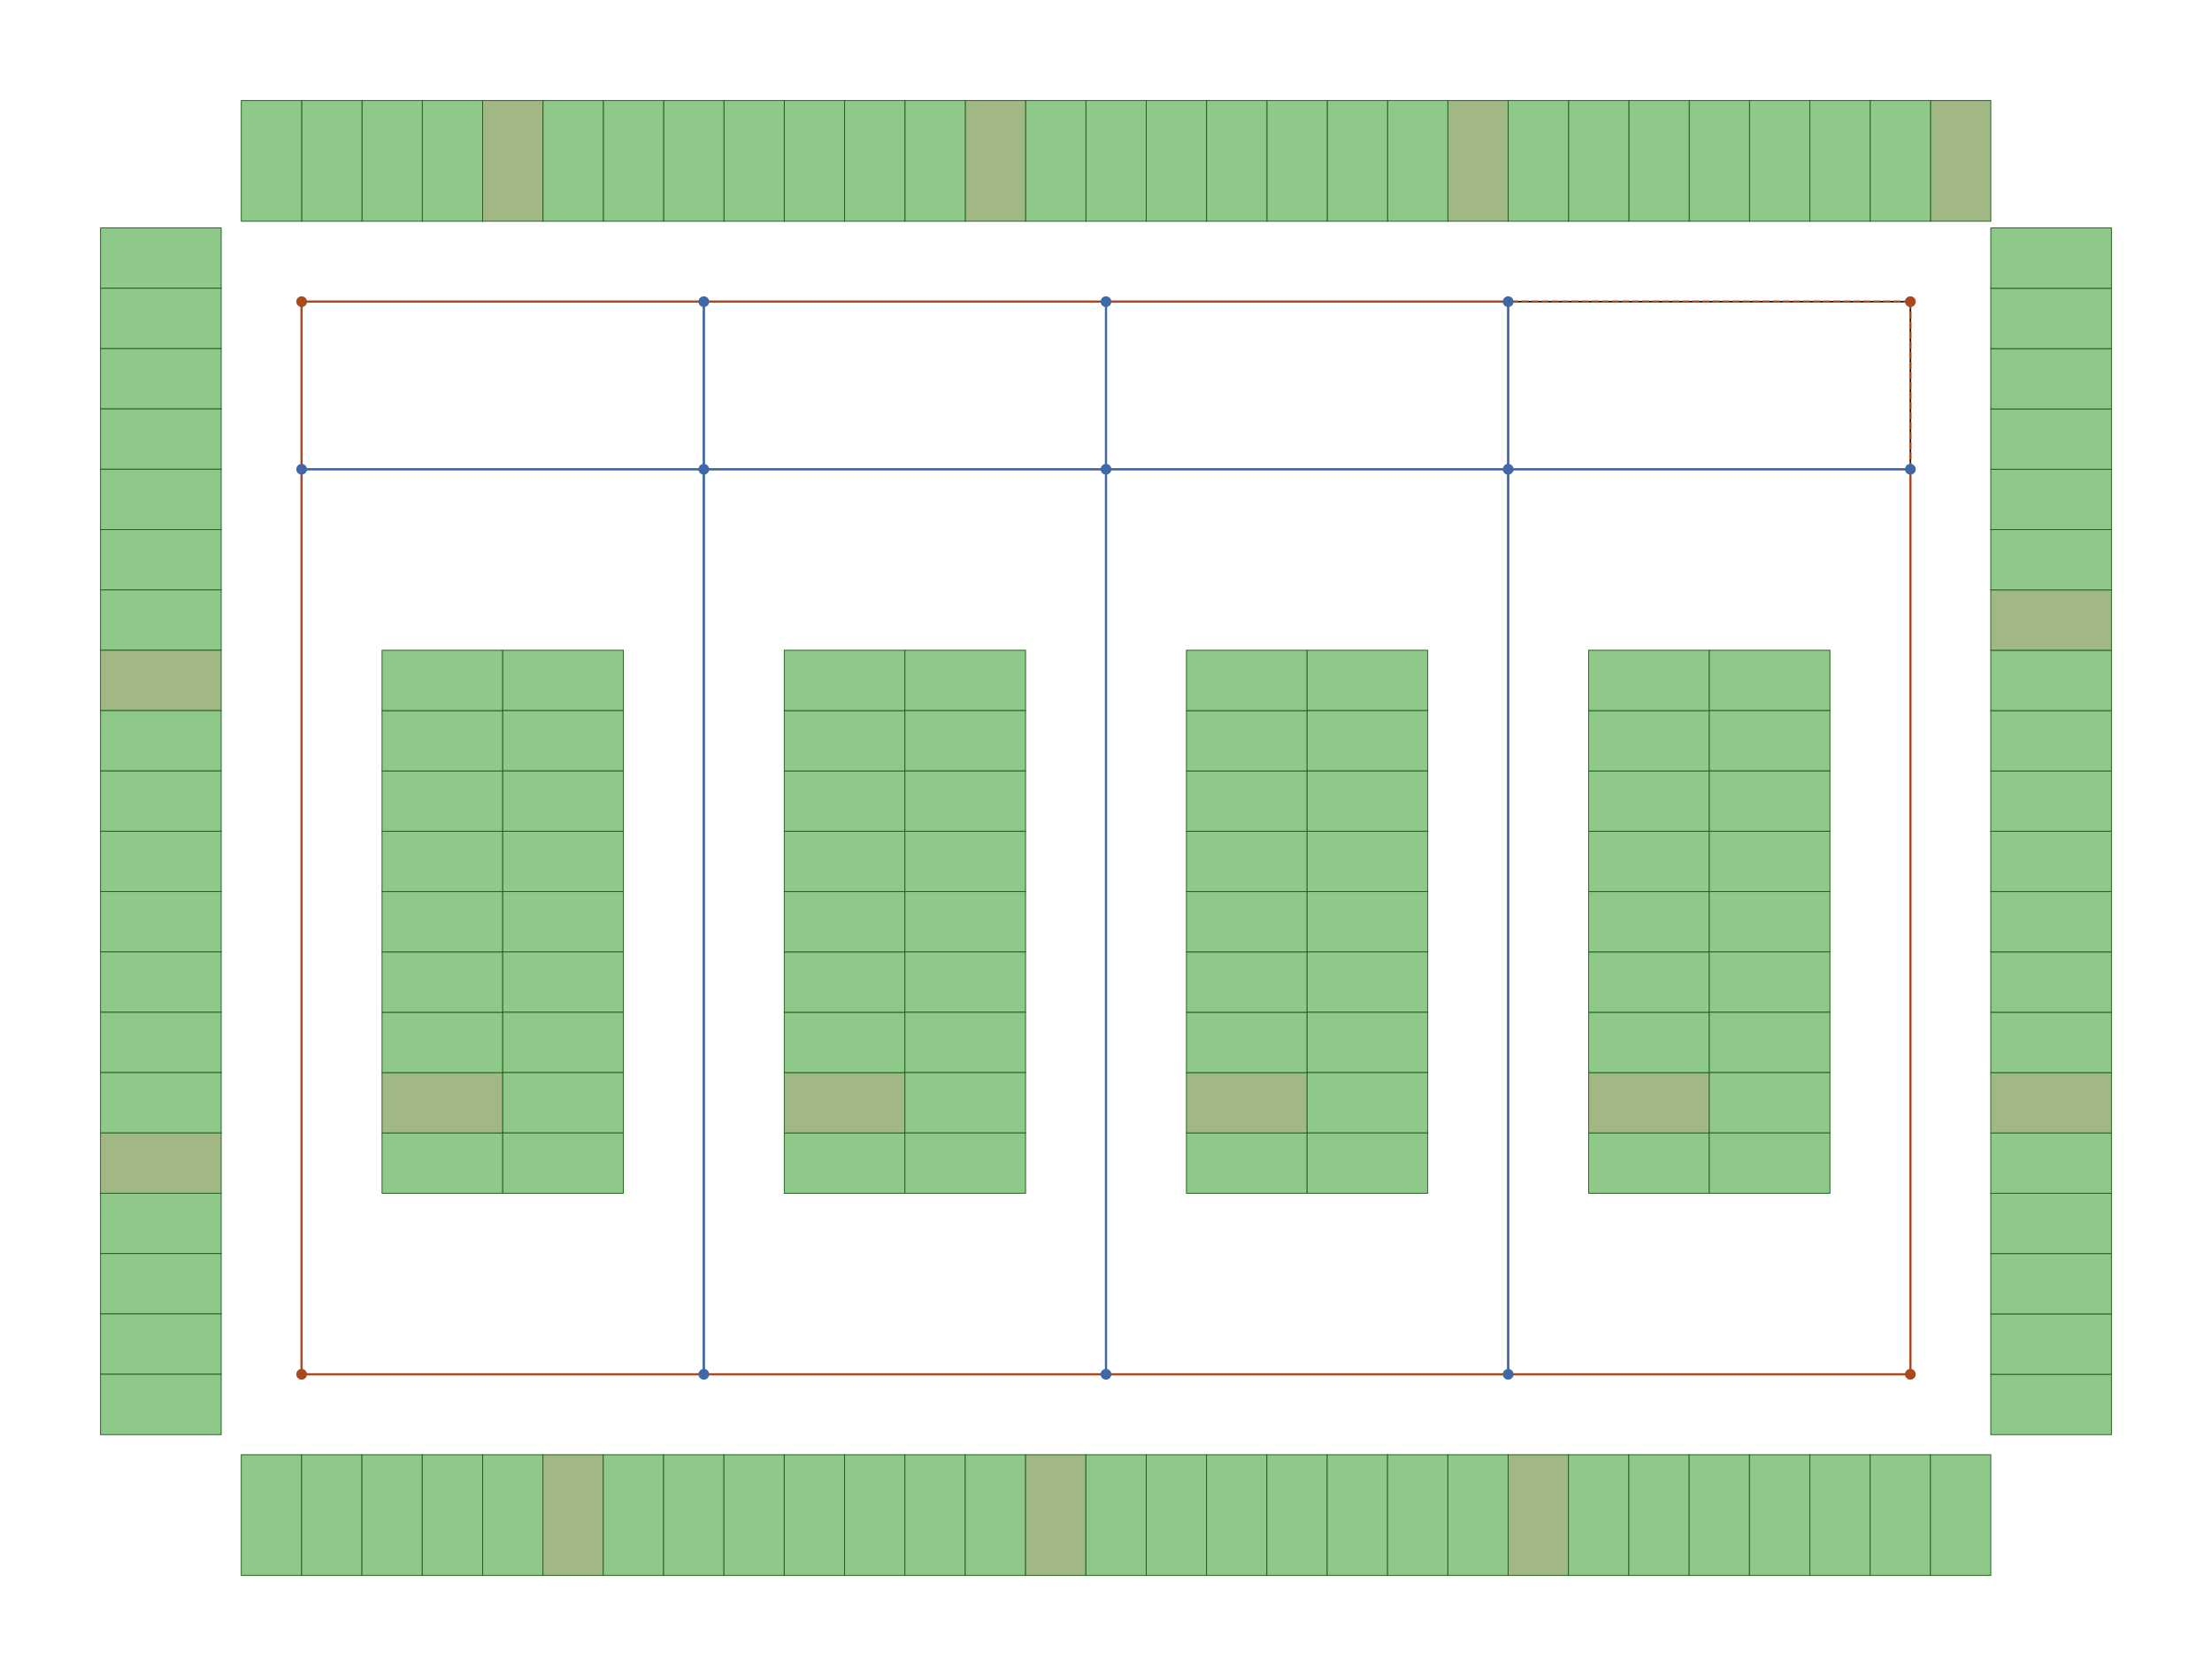
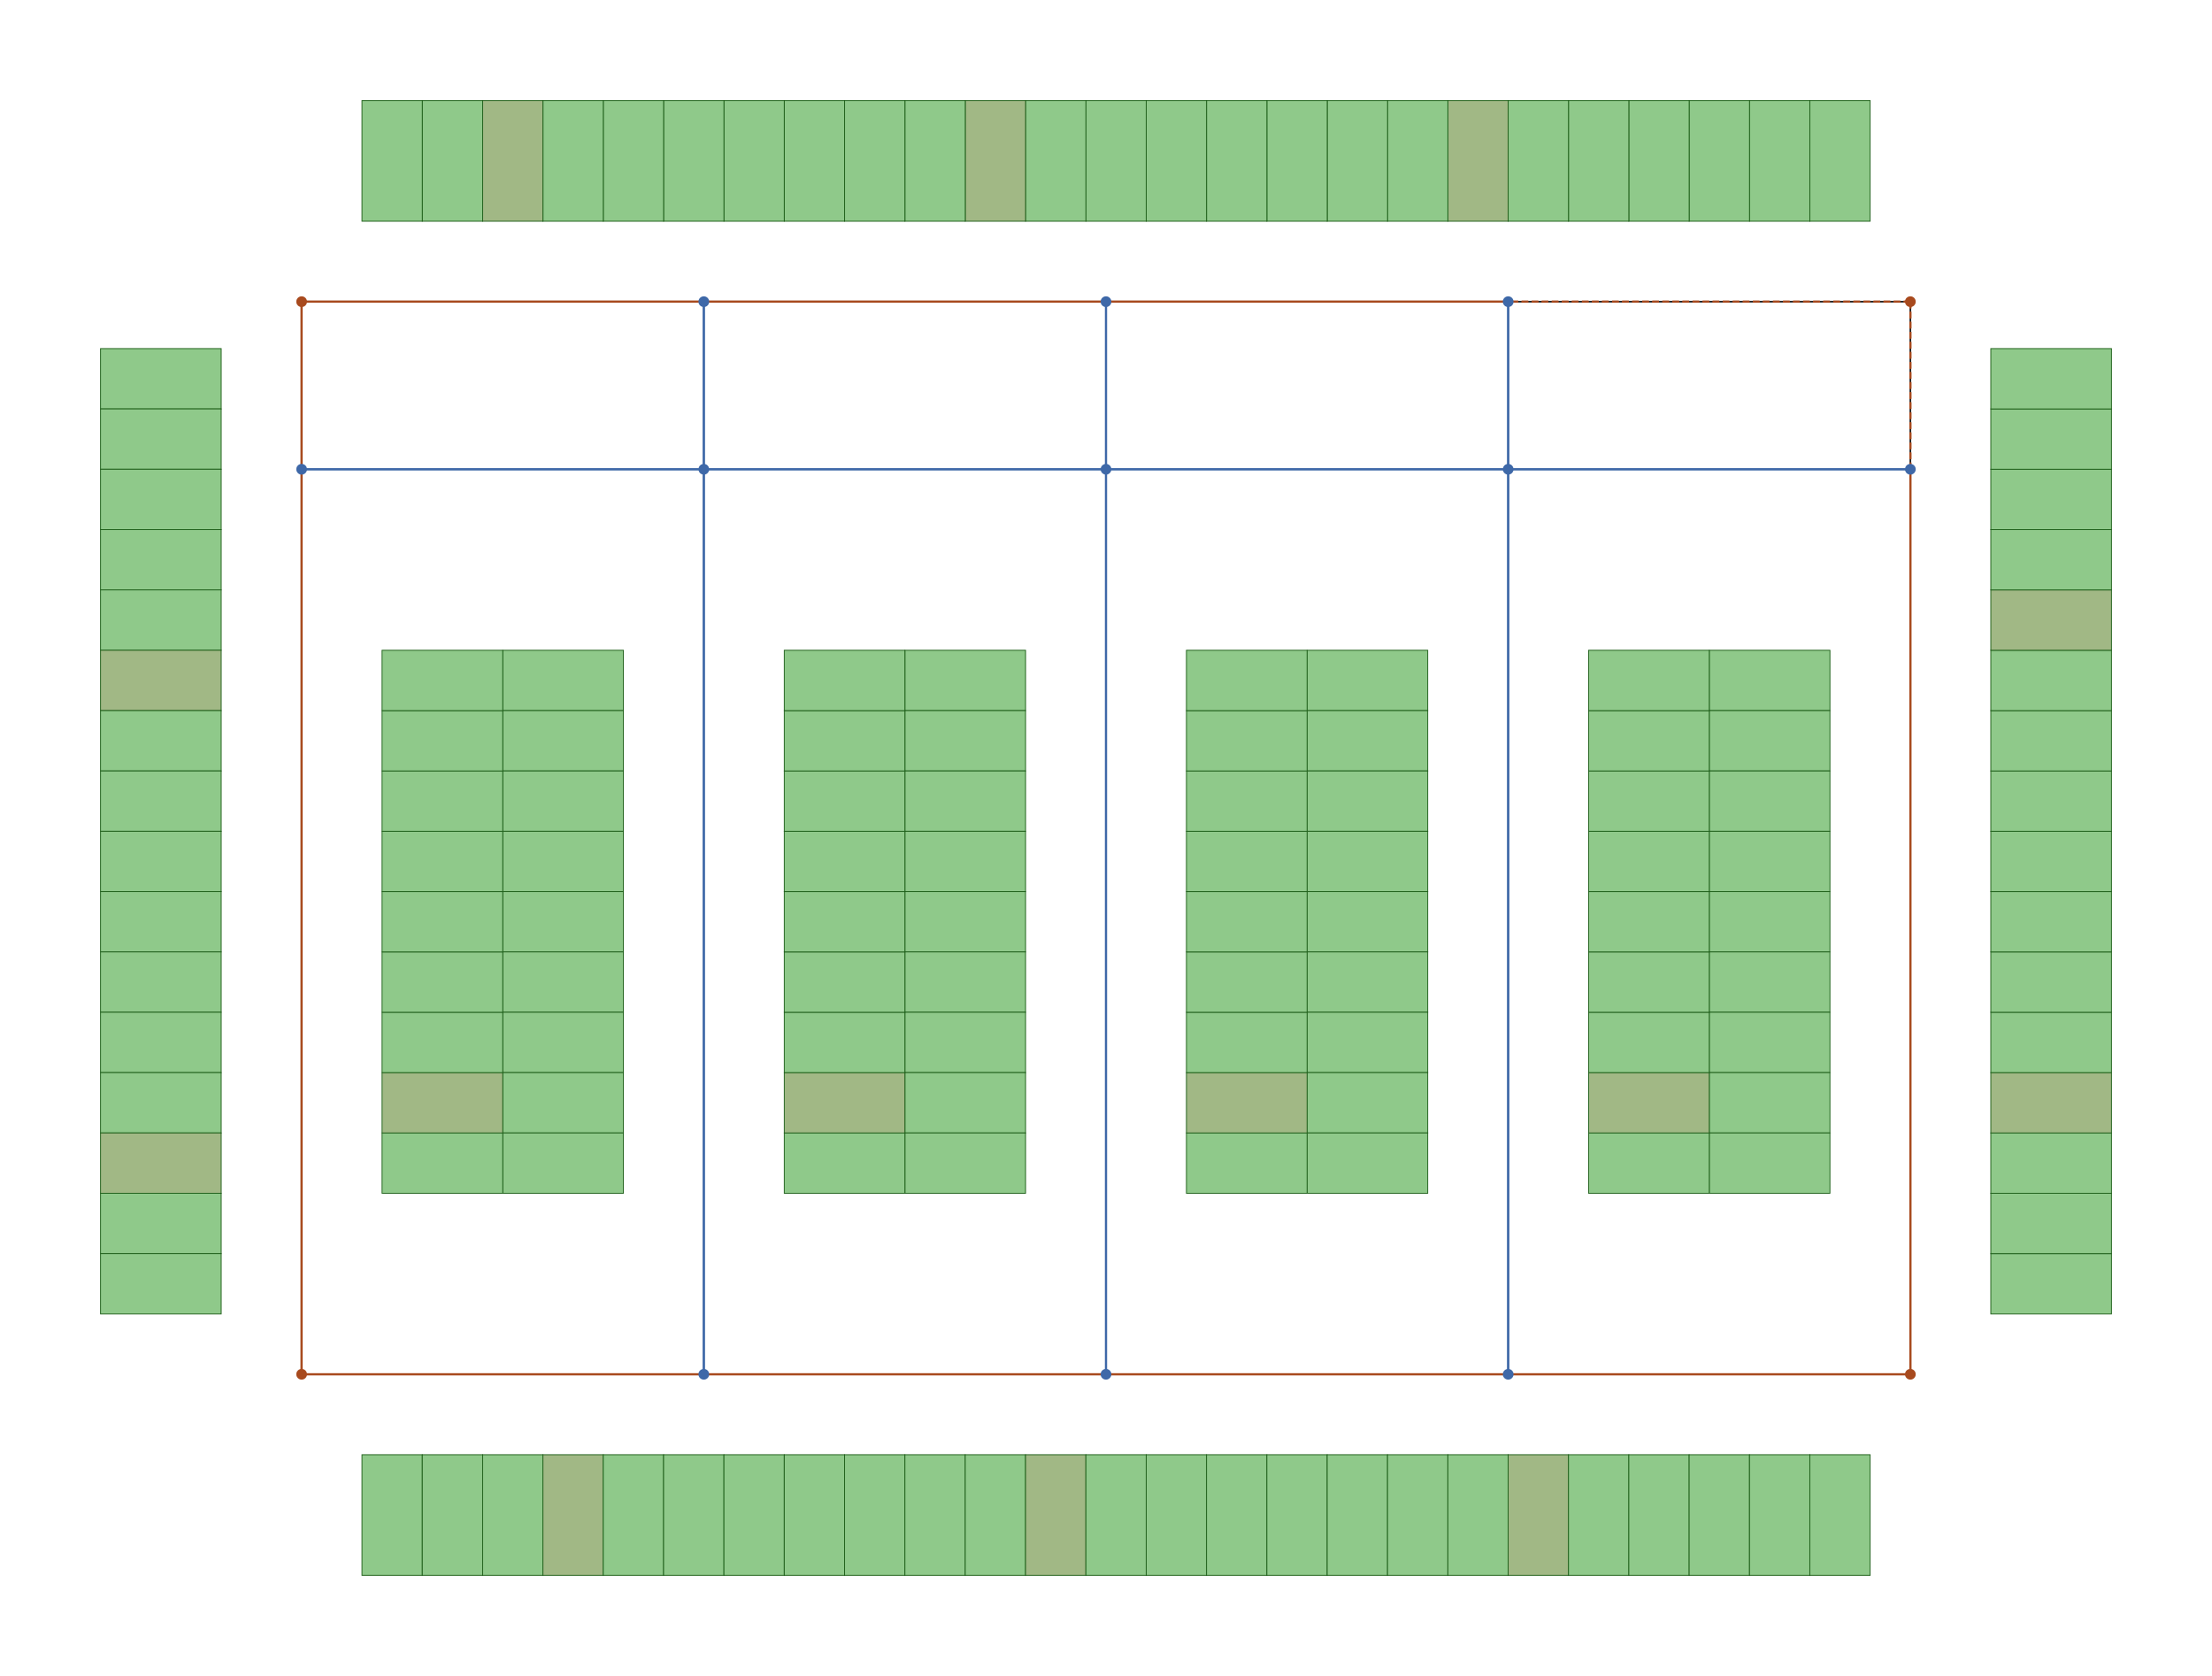
<svg xmlns="http://www.w3.org/2000/svg" width="660" height="500" viewBox="-45 -45 330 250" preserveAspectRatio="xMidYMid meet">
  <style>polygon,line{vector-effect:non-scaling-stroke}</style>
  <g transform="translate(0,160) scale(1,-1)">
    <g id="boundary" fill="none" stroke="#222" stroke-width="0.5">
      <polygon points="0,0 240,0 240,160 0,160" />
    </g>
    <g id="stalls" stroke="#1f5f1a" stroke-width="0.25">
-       <polygon points="-9,-30 0,-30 0,-12 -9,-12" fill="#8fc98a" />
-       <polygon points="0,-30 9,-30 9,-12 0,-12" fill="#8fc98a" />
      <polygon points="9,-30 18,-30 18,-12 9,-12" fill="#8fc98a" />
      <polygon points="18,-30 27,-30 27,-12 18,-12" fill="#8fc98a" />
      <polygon points="27,-30 36,-30 36,-12 27,-12" fill="#8fc98a" />
      <polygon points="36,-30 45,-30 45,-12 36,-12" fill="#a1b885" />
      <polygon points="45,-30 54,-30 54,-12 45,-12" fill="#8fc98a" />
      <polygon points="54,-30 63,-30 63,-12 54,-12" fill="#8fc98a" />
      <polygon points="63,-30 72,-30 72,-12 63,-12" fill="#8fc98a" />
      <polygon points="72,-30 81,-30 81,-12 72,-12" fill="#8fc98a" />
      <polygon points="81,-30 90,-30 90,-12 81,-12" fill="#8fc98a" />
      <polygon points="90,-30 99,-30 99,-12 90,-12" fill="#8fc98a" />
      <polygon points="99,-30 108,-30 108,-12 99,-12" fill="#8fc98a" />
      <polygon points="108,-30 117,-30 117,-12 108,-12" fill="#a1b885" />
      <polygon points="117,-30 126,-30 126,-12 117,-12" fill="#8fc98a" />
      <polygon points="126,-30 135,-30 135,-12 126,-12" fill="#8fc98a" />
      <polygon points="135,-30 144,-30 144,-12 135,-12" fill="#8fc98a" />
      <polygon points="144,-30 153,-30 153,-12 144,-12" fill="#8fc98a" />
      <polygon points="153,-30 162,-30 162,-12 153,-12" fill="#8fc98a" />
      <polygon points="162,-30 171,-30 171,-12 162,-12" fill="#8fc98a" />
      <polygon points="171,-30 180,-30 180,-12 171,-12" fill="#8fc98a" />
      <polygon points="180,-30 189,-30 189,-12 180,-12" fill="#a1b885" />
      <polygon points="189,-30 198,-30 198,-12 189,-12" fill="#8fc98a" />
      <polygon points="198,-30 207,-30 207,-12 198,-12" fill="#8fc98a" />
      <polygon points="207,-30 216,-30 216,-12 207,-12" fill="#8fc98a" />
      <polygon points="216,-30 225,-30 225,-12 216,-12" fill="#8fc98a" />
      <polygon points="225,-30 234,-30 234,-12 225,-12" fill="#8fc98a" />
-       <polygon points="234,-30 243,-30 243,-12 234,-12" fill="#8fc98a" />
-       <polygon points="243,-30 252,-30 252,-12 243,-12" fill="#8fc98a" />
-       <polygon points="252,190 243,190 243,172 252,172" fill="#a1b885" />
-       <polygon points="243,190 234,190 234,172 243,172" fill="#8fc98a" />
      <polygon points="234,190 225,190 225,172 234,172" fill="#8fc98a" />
      <polygon points="225,190 216,190 216,172 225,172" fill="#8fc98a" />
      <polygon points="216,190 207,190 207,172 216,172" fill="#8fc98a" />
      <polygon points="207,190 198,190 198,172 207,172" fill="#8fc98a" />
      <polygon points="198,190 189,190 189,172 198,172" fill="#8fc98a" />
      <polygon points="189,190 180,190 180,172 189,172" fill="#8fc98a" />
      <polygon points="180,190 171,190 171,172 180,172" fill="#a1b885" />
      <polygon points="171,190 162,190 162,172 171,172" fill="#8fc98a" />
      <polygon points="162,190 153,190 153,172 162,172" fill="#8fc98a" />
      <polygon points="153,190 144,190 144,172 153,172" fill="#8fc98a" />
      <polygon points="144,190 135,190 135,172 144,172" fill="#8fc98a" />
      <polygon points="135,190 126,190 126,172 135,172" fill="#8fc98a" />
      <polygon points="126,190 117,190 117,172 126,172" fill="#8fc98a" />
      <polygon points="117,190 108,190 108,172 117,172" fill="#8fc98a" />
      <polygon points="108,190 99,190 99,172 108,172" fill="#a1b885" />
      <polygon points="99,190 90,190 90,172 99,172" fill="#8fc98a" />
      <polygon points="90,190 81,190 81,172 90,172" fill="#8fc98a" />
      <polygon points="81,190 72,190 72,172 81,172" fill="#8fc98a" />
      <polygon points="72,190 63,190 63,172 72,172" fill="#8fc98a" />
      <polygon points="63,190 54,190 54,172 63,172" fill="#8fc98a" />
      <polygon points="54,190 45,190 45,172 54,172" fill="#8fc98a" />
      <polygon points="45,190 36,190 36,172 45,172" fill="#8fc98a" />
      <polygon points="36,190 27,190 27,172 36,172" fill="#a1b885" />
      <polygon points="27,190 18,190 18,172 27,172" fill="#8fc98a" />
      <polygon points="18,190 9,190 9,172 18,172" fill="#8fc98a" />
-       <polygon points="9,190 0,190 0,172 9,172" fill="#8fc98a" />
-       <polygon points="0,190 -9,190 -9,172 0,172" fill="#8fc98a" />
-       <polygon points="-30,171 -30,162 -12,162 -12,171" fill="#8fc98a" />
-       <polygon points="-30,162 -30,153 -12,153 -12,162" fill="#8fc98a" />
+       <polygon points="270,9 270,18 252,18 252,9" fill="#8fc98a" />
+       <polygon points="270,18 270,27 252,27 252,18" fill="#8fc98a" />
+       <polygon points="270,27 270,36 252,36 252,27" fill="#8fc98a" />
+       <polygon points="270,36 270,45 252,45 252,36" fill="#a1b885" />
+       <polygon points="270,45 270,54 252,54 252,45" fill="#8fc98a" />
+       <polygon points="270,54 270,63 252,63 252,54" fill="#8fc98a" />
+       <polygon points="270,63 270,72 252,72 252,63" fill="#8fc98a" />
+       <polygon points="270,72 270,81 252,81 252,72" fill="#8fc98a" />
+       <polygon points="270,81 270,90 252,90 252,81" fill="#8fc98a" />
+       <polygon points="270,90 270,99 252,99 252,90" fill="#8fc98a" />
+       <polygon points="270,99 270,108 252,108 252,99" fill="#8fc98a" />
+       <polygon points="270,108 270,117 252,117 252,108" fill="#a1b885" />
+       <polygon points="270,117 270,126 252,126 252,117" fill="#8fc98a" />
+       <polygon points="270,126 270,135 252,135 252,126" fill="#8fc98a" />
+       <polygon points="270,135 270,144 252,144 252,135" fill="#8fc98a" />
+       <polygon points="270,144 270,153 252,153 252,144" fill="#8fc98a" />
      <polygon points="-30,153 -30,144 -12,144 -12,153" fill="#8fc98a" />
      <polygon points="-30,144 -30,135 -12,135 -12,144" fill="#8fc98a" />
      <polygon points="-30,135 -30,126 -12,126 -12,135" fill="#8fc98a" />
      <polygon points="-30,126 -30,117 -12,117 -12,126" fill="#8fc98a" />
      <polygon points="-30,117 -30,108 -12,108 -12,117" fill="#8fc98a" />
      <polygon points="-30,108 -30,99 -12,99 -12,108" fill="#a1b885" />
      <polygon points="-30,99 -30,90 -12,90 -12,99" fill="#8fc98a" />
      <polygon points="-30,90 -30,81 -12,81 -12,90" fill="#8fc98a" />
      <polygon points="-30,81 -30,72 -12,72 -12,81" fill="#8fc98a" />
      <polygon points="-30,72 -30,63 -12,63 -12,72" fill="#8fc98a" />
      <polygon points="-30,63 -30,54 -12,54 -12,63" fill="#8fc98a" />
      <polygon points="-30,54 -30,45 -12,45 -12,54" fill="#8fc98a" />
      <polygon points="-30,45 -30,36 -12,36 -12,45" fill="#8fc98a" />
      <polygon points="-30,36 -30,27 -12,27 -12,36" fill="#a1b885" />
      <polygon points="-30,27 -30,18 -12,18 -12,27" fill="#8fc98a" />
      <polygon points="-30,18 -30,9 -12,9 -12,18" fill="#8fc98a" />
-       <polygon points="-30,9 -30,0 -12,0 -12,9" fill="#8fc98a" />
-       <polygon points="-30,0 -30,-9 -12,-9 -12,0" fill="#8fc98a" />
-       <polygon points="270,-9 270,0 252,0 252,-9" fill="#8fc98a" />
-       <polygon points="270,0 270,9 252,9 252,0" fill="#8fc98a" />
-       <polygon points="270,9 270,18 252,18 252,9" fill="#8fc98a" />
-       <polygon points="270,18 270,27 252,27 252,18" fill="#8fc98a" />
-       <polygon points="270,27 270,36 252,36 252,27" fill="#8fc98a" />
-       <polygon points="270,36 270,45 252,45 252,36" fill="#a1b885" />
-       <polygon points="270,45 270,54 252,54 252,45" fill="#8fc98a" />
-       <polygon points="270,54 270,63 252,63 252,54" fill="#8fc98a" />
-       <polygon points="270,63 270,72 252,72 252,63" fill="#8fc98a" />
-       <polygon points="270,72 270,81 252,81 252,72" fill="#8fc98a" />
-       <polygon points="270,81 270,90 252,90 252,81" fill="#8fc98a" />
-       <polygon points="270,90 270,99 252,99 252,90" fill="#8fc98a" />
-       <polygon points="270,99 270,108 252,108 252,99" fill="#8fc98a" />
-       <polygon points="270,108 270,117 252,117 252,108" fill="#a1b885" />
-       <polygon points="270,117 270,126 252,126 252,117" fill="#8fc98a" />
-       <polygon points="270,126 270,135 252,135 252,126" fill="#8fc98a" />
-       <polygon points="270,135 270,144 252,144 252,135" fill="#8fc98a" />
-       <polygon points="270,144 270,153 252,153 252,144" fill="#8fc98a" />
-       <polygon points="270,153 270,162 252,162 252,153" fill="#8fc98a" />
-       <polygon points="270,162 270,171 252,171 252,162" fill="#8fc98a" />
+       <polygon points="30,108 30,99 48,99 48,108" fill="#8fc98a" />
+       <polygon points="30,99 30,90 48,90 48,99" fill="#8fc98a" />
+       <polygon points="30,90 30,81 48,81 48,90" fill="#8fc98a" />
+       <polygon points="30,81 30,72 48,72 48,81" fill="#8fc98a" />
+       <polygon points="30,72 30,63 48,63 48,72" fill="#8fc98a" />
+       <polygon points="30,63 30,54 48,54 48,63" fill="#8fc98a" />
+       <polygon points="30,54 30,45 48,45 48,54" fill="#8fc98a" />
+       <polygon points="30,45 30,36 48,36 48,45" fill="#8fc98a" />
+       <polygon points="30,36 30,27 48,27 48,36" fill="#8fc98a" />
      <polygon points="30,27 30,36 12,36 12,27" fill="#8fc98a" />
      <polygon points="30,36 30,45 12,45 12,36" fill="#a1b885" />
      <polygon points="30,45 30,54 12,54 12,45" fill="#8fc98a" />
      <polygon points="30,54 30,63 12,63 12,54" fill="#8fc98a" />
      <polygon points="30,63 30,72 12,72 12,63" fill="#8fc98a" />
      <polygon points="30,72 30,81 12,81 12,72" fill="#8fc98a" />
      <polygon points="30,81 30,90 12,90 12,81" fill="#8fc98a" />
      <polygon points="30,90 30,99 12,99 12,90" fill="#8fc98a" />
      <polygon points="30,99 30,108 12,108 12,99" fill="#8fc98a" />
-       <polygon points="30,108 30,99 48,99 48,108" fill="#8fc98a" />
-       <polygon points="30,99 30,90 48,90 48,99" fill="#8fc98a" />
-       <polygon points="30,90 30,81 48,81 48,90" fill="#8fc98a" />
-       <polygon points="30,81 30,72 48,72 48,81" fill="#8fc98a" />
-       <polygon points="30,72 30,63 48,63 48,72" fill="#8fc98a" />
-       <polygon points="30,63 30,54 48,54 48,63" fill="#8fc98a" />
-       <polygon points="30,54 30,45 48,45 48,54" fill="#8fc98a" />
-       <polygon points="30,45 30,36 48,36 48,45" fill="#8fc98a" />
-       <polygon points="30,36 30,27 48,27 48,36" fill="#8fc98a" />
+       <polygon points="90,108 90,99 108,99 108,108" fill="#8fc98a" />
+       <polygon points="90,99 90,90 108,90 108,99" fill="#8fc98a" />
+       <polygon points="90,90 90,81 108,81 108,90" fill="#8fc98a" />
+       <polygon points="90,81 90,72 108,72 108,81" fill="#8fc98a" />
+       <polygon points="90,72 90,63 108,63 108,72" fill="#8fc98a" />
+       <polygon points="90,63 90,54 108,54 108,63" fill="#8fc98a" />
+       <polygon points="90,54 90,45 108,45 108,54" fill="#8fc98a" />
+       <polygon points="90,45 90,36 108,36 108,45" fill="#8fc98a" />
+       <polygon points="90,36 90,27 108,27 108,36" fill="#8fc98a" />
      <polygon points="90,27 90,36 72,36 72,27" fill="#8fc98a" />
      <polygon points="90,36 90,45 72,45 72,36" fill="#a1b885" />
      <polygon points="90,45 90,54 72,54 72,45" fill="#8fc98a" />
      <polygon points="90,54 90,63 72,63 72,54" fill="#8fc98a" />
      <polygon points="90,63 90,72 72,72 72,63" fill="#8fc98a" />
      <polygon points="90,72 90,81 72,81 72,72" fill="#8fc98a" />
      <polygon points="90,81 90,90 72,90 72,81" fill="#8fc98a" />
      <polygon points="90,90 90,99 72,99 72,90" fill="#8fc98a" />
      <polygon points="90,99 90,108 72,108 72,99" fill="#8fc98a" />
-       <polygon points="90,108 90,99 108,99 108,108" fill="#8fc98a" />
-       <polygon points="90,99 90,90 108,90 108,99" fill="#8fc98a" />
-       <polygon points="90,90 90,81 108,81 108,90" fill="#8fc98a" />
-       <polygon points="90,81 90,72 108,72 108,81" fill="#8fc98a" />
-       <polygon points="90,72 90,63 108,63 108,72" fill="#8fc98a" />
-       <polygon points="90,63 90,54 108,54 108,63" fill="#8fc98a" />
-       <polygon points="90,54 90,45 108,45 108,54" fill="#8fc98a" />
-       <polygon points="90,45 90,36 108,36 108,45" fill="#8fc98a" />
-       <polygon points="90,36 90,27 108,27 108,36" fill="#8fc98a" />
+       <polygon points="150,108 150,99 168,99 168,108" fill="#8fc98a" />
+       <polygon points="150,99 150,90 168,90 168,99" fill="#8fc98a" />
+       <polygon points="150,90 150,81 168,81 168,90" fill="#8fc98a" />
+       <polygon points="150,81 150,72 168,72 168,81" fill="#8fc98a" />
+       <polygon points="150,72 150,63 168,63 168,72" fill="#8fc98a" />
+       <polygon points="150,63 150,54 168,54 168,63" fill="#8fc98a" />
+       <polygon points="150,54 150,45 168,45 168,54" fill="#8fc98a" />
+       <polygon points="150,45 150,36 168,36 168,45" fill="#8fc98a" />
+       <polygon points="150,36 150,27 168,27 168,36" fill="#8fc98a" />
      <polygon points="150,27 150,36 132,36 132,27" fill="#8fc98a" />
      <polygon points="150,36 150,45 132,45 132,36" fill="#a1b885" />
      <polygon points="150,45 150,54 132,54 132,45" fill="#8fc98a" />
      <polygon points="150,54 150,63 132,63 132,54" fill="#8fc98a" />
      <polygon points="150,63 150,72 132,72 132,63" fill="#8fc98a" />
      <polygon points="150,72 150,81 132,81 132,72" fill="#8fc98a" />
      <polygon points="150,81 150,90 132,90 132,81" fill="#8fc98a" />
      <polygon points="150,90 150,99 132,99 132,90" fill="#8fc98a" />
      <polygon points="150,99 150,108 132,108 132,99" fill="#8fc98a" />
-       <polygon points="150,108 150,99 168,99 168,108" fill="#8fc98a" />
-       <polygon points="150,99 150,90 168,90 168,99" fill="#8fc98a" />
-       <polygon points="150,90 150,81 168,81 168,90" fill="#8fc98a" />
-       <polygon points="150,81 150,72 168,72 168,81" fill="#8fc98a" />
-       <polygon points="150,72 150,63 168,63 168,72" fill="#8fc98a" />
-       <polygon points="150,63 150,54 168,54 168,63" fill="#8fc98a" />
-       <polygon points="150,54 150,45 168,45 168,54" fill="#8fc98a" />
-       <polygon points="150,45 150,36 168,36 168,45" fill="#8fc98a" />
-       <polygon points="150,36 150,27 168,27 168,36" fill="#8fc98a" />
+       <polygon points="210,108 210,99 228,99 228,108" fill="#8fc98a" />
+       <polygon points="210,99 210,90 228,90 228,99" fill="#8fc98a" />
+       <polygon points="210,90 210,81 228,81 228,90" fill="#8fc98a" />
+       <polygon points="210,81 210,72 228,72 228,81" fill="#8fc98a" />
+       <polygon points="210,72 210,63 228,63 228,72" fill="#8fc98a" />
+       <polygon points="210,63 210,54 228,54 228,63" fill="#8fc98a" />
+       <polygon points="210,54 210,45 228,45 228,54" fill="#8fc98a" />
+       <polygon points="210,45 210,36 228,36 228,45" fill="#8fc98a" />
+       <polygon points="210,36 210,27 228,27 228,36" fill="#8fc98a" />
      <polygon points="210,27 210,36 192,36 192,27" fill="#8fc98a" />
      <polygon points="210,36 210,45 192,45 192,36" fill="#a1b885" />
      <polygon points="210,45 210,54 192,54 192,45" fill="#8fc98a" />
      <polygon points="210,54 210,63 192,63 192,54" fill="#8fc98a" />
      <polygon points="210,63 210,72 192,72 192,63" fill="#8fc98a" />
      <polygon points="210,72 210,81 192,81 192,72" fill="#8fc98a" />
      <polygon points="210,81 210,90 192,90 192,81" fill="#8fc98a" />
      <polygon points="210,90 210,99 192,99 192,90" fill="#8fc98a" />
      <polygon points="210,99 210,108 192,108 192,99" fill="#8fc98a" />
-       <polygon points="210,108 210,99 228,99 228,108" fill="#8fc98a" />
-       <polygon points="210,99 210,90 228,90 228,99" fill="#8fc98a" />
-       <polygon points="210,90 210,81 228,81 228,90" fill="#8fc98a" />
-       <polygon points="210,81 210,72 228,72 228,81" fill="#8fc98a" />
-       <polygon points="210,72 210,63 228,63 228,72" fill="#8fc98a" />
-       <polygon points="210,63 210,54 228,54 228,63" fill="#8fc98a" />
-       <polygon points="210,54 210,45 228,45 228,54" fill="#8fc98a" />
-       <polygon points="210,45 210,36 228,36 228,45" fill="#8fc98a" />
-       <polygon points="210,36 210,27 228,27 228,36" fill="#8fc98a" />
    </g>
    <g id="graph">
      <line x1="0" y1="0" x2="60" y2="0" stroke="#a84a1e" stroke-width="0.6" />
      <line x1="60" y1="0" x2="0" y2="0" stroke="#a84a1e" stroke-width="0.6" />
      <line x1="60" y1="0" x2="120" y2="0" stroke="#a84a1e" stroke-width="0.6" />
      <line x1="120" y1="0" x2="60" y2="0" stroke="#a84a1e" stroke-width="0.6" />
      <line x1="120" y1="0" x2="180" y2="0" stroke="#a84a1e" stroke-width="0.6" />
      <line x1="180" y1="0" x2="120" y2="0" stroke="#a84a1e" stroke-width="0.6" />
      <line x1="180" y1="0" x2="240" y2="0" stroke="#a84a1e" stroke-width="0.6" />
      <line x1="240" y1="0" x2="180" y2="0" stroke="#a84a1e" stroke-width="0.6" />
      <line x1="240" y1="0" x2="240" y2="135" stroke="#a84a1e" stroke-width="0.6" />
      <line x1="240" y1="135" x2="240" y2="0" stroke="#a84a1e" stroke-width="0.6" />
      <line x1="240" y1="135" x2="240" y2="160" stroke="#a84a1e" stroke-width="0.6" stroke-dasharray="2 1" />
      <line x1="240" y1="135" x2="240" y2="160" stroke="#a84a1e" stroke-width="0.6" stroke-dasharray="2 1" />
      <line x1="240" y1="160" x2="180" y2="160" stroke="#a84a1e" stroke-width="0.6" stroke-dasharray="2 1" />
      <line x1="240" y1="160" x2="180" y2="160" stroke="#a84a1e" stroke-width="0.6" stroke-dasharray="2 1" />
      <line x1="180" y1="160" x2="120" y2="160" stroke="#a84a1e" stroke-width="0.6" />
      <line x1="120" y1="160" x2="180" y2="160" stroke="#a84a1e" stroke-width="0.6" />
      <line x1="120" y1="160" x2="60" y2="160" stroke="#a84a1e" stroke-width="0.6" />
      <line x1="60" y1="160" x2="120" y2="160" stroke="#a84a1e" stroke-width="0.6" />
      <line x1="60" y1="160" x2="0" y2="160" stroke="#a84a1e" stroke-width="0.6" />
      <line x1="0" y1="160" x2="60" y2="160" stroke="#a84a1e" stroke-width="0.6" />
      <line x1="0" y1="160" x2="0" y2="135" stroke="#a84a1e" stroke-width="0.6" />
      <line x1="0" y1="135" x2="0" y2="160" stroke="#a84a1e" stroke-width="0.6" />
      <line x1="0" y1="135" x2="0" y2="0" stroke="#a84a1e" stroke-width="0.6" />
      <line x1="0" y1="0" x2="0" y2="135" stroke="#a84a1e" stroke-width="0.6" />
      <line x1="180" y1="0" x2="180" y2="135" stroke="#3e68a8" stroke-width="0.6" />
      <line x1="180" y1="135" x2="180" y2="0" stroke="#3e68a8" stroke-width="0.6" />
      <line x1="180" y1="135" x2="180" y2="160" stroke="#3e68a8" stroke-width="0.6" />
      <line x1="180" y1="160" x2="180" y2="135" stroke="#3e68a8" stroke-width="0.6" />
      <line x1="120" y1="0" x2="120" y2="135" stroke="#3e68a8" stroke-width="0.6" />
      <line x1="120" y1="135" x2="120" y2="0" stroke="#3e68a8" stroke-width="0.6" />
      <line x1="120" y1="135" x2="120" y2="160" stroke="#3e68a8" stroke-width="0.6" />
      <line x1="120" y1="160" x2="120" y2="135" stroke="#3e68a8" stroke-width="0.6" />
      <line x1="60" y1="0" x2="60" y2="135" stroke="#3e68a8" stroke-width="0.6" />
      <line x1="60" y1="135" x2="60" y2="0" stroke="#3e68a8" stroke-width="0.6" />
      <line x1="60" y1="135" x2="60" y2="160" stroke="#3e68a8" stroke-width="0.6" />
      <line x1="60" y1="160" x2="60" y2="135" stroke="#3e68a8" stroke-width="0.6" />
      <line x1="240" y1="135" x2="180" y2="135" stroke="#3e68a8" stroke-width="0.6" />
      <line x1="180" y1="135" x2="240" y2="135" stroke="#3e68a8" stroke-width="0.6" />
      <line x1="180" y1="135" x2="120" y2="135" stroke="#3e68a8" stroke-width="0.6" />
      <line x1="120" y1="135" x2="180" y2="135" stroke="#3e68a8" stroke-width="0.6" />
      <line x1="120" y1="135" x2="60" y2="135" stroke="#3e68a8" stroke-width="0.6" />
      <line x1="60" y1="135" x2="120" y2="135" stroke="#3e68a8" stroke-width="0.6" />
      <line x1="60" y1="135" x2="0" y2="135" stroke="#3e68a8" stroke-width="0.6" />
      <line x1="0" y1="135" x2="60" y2="135" stroke="#3e68a8" stroke-width="0.6" />
      <circle cx="0" cy="0" r="0.8" fill="#a84a1e" />
      <circle cx="240" cy="0" r="0.8" fill="#a84a1e" />
      <circle cx="240" cy="160" r="0.8" fill="#a84a1e" />
      <circle cx="0" cy="160" r="0.8" fill="#a84a1e" />
      <circle cx="180" cy="0" r="0.8" fill="#3e68a8" />
      <circle cx="180" cy="160" r="0.8" fill="#3e68a8" />
      <circle cx="120" cy="0" r="0.8" fill="#3e68a8" />
      <circle cx="120" cy="160" r="0.8" fill="#3e68a8" />
      <circle cx="60" cy="0" r="0.8" fill="#3e68a8" />
      <circle cx="60" cy="160" r="0.8" fill="#3e68a8" />
      <circle cx="240" cy="135" r="0.8" fill="#3e68a8" />
      <circle cx="0" cy="135" r="0.8" fill="#3e68a8" />
      <circle cx="180" cy="135" r="0.8" fill="#3e68a8" />
      <circle cx="120" cy="135" r="0.8" fill="#3e68a8" />
      <circle cx="60" cy="135" r="0.8" fill="#3e68a8" />
    </g>
  </g>
</svg>
